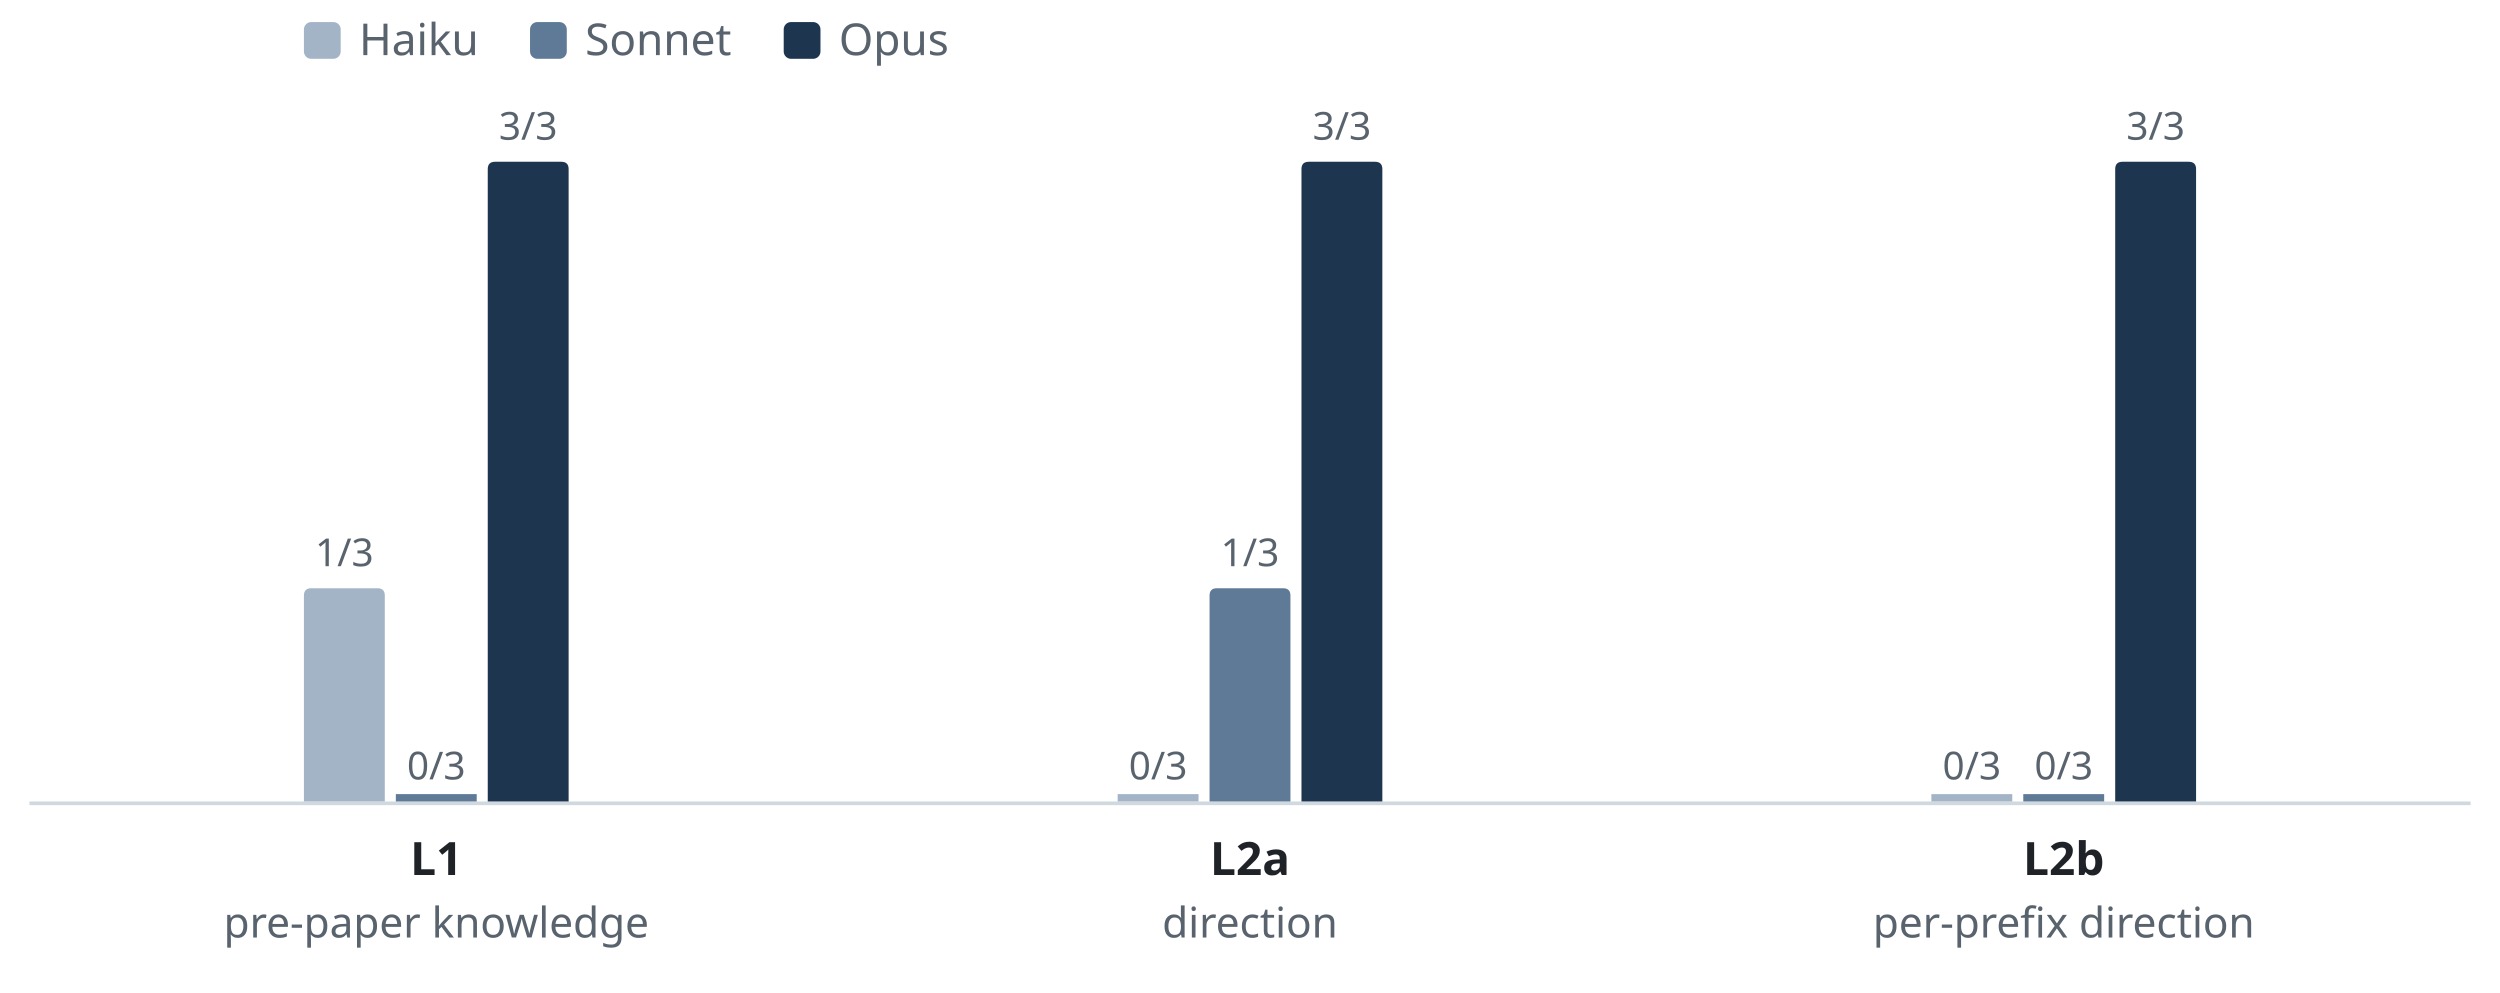
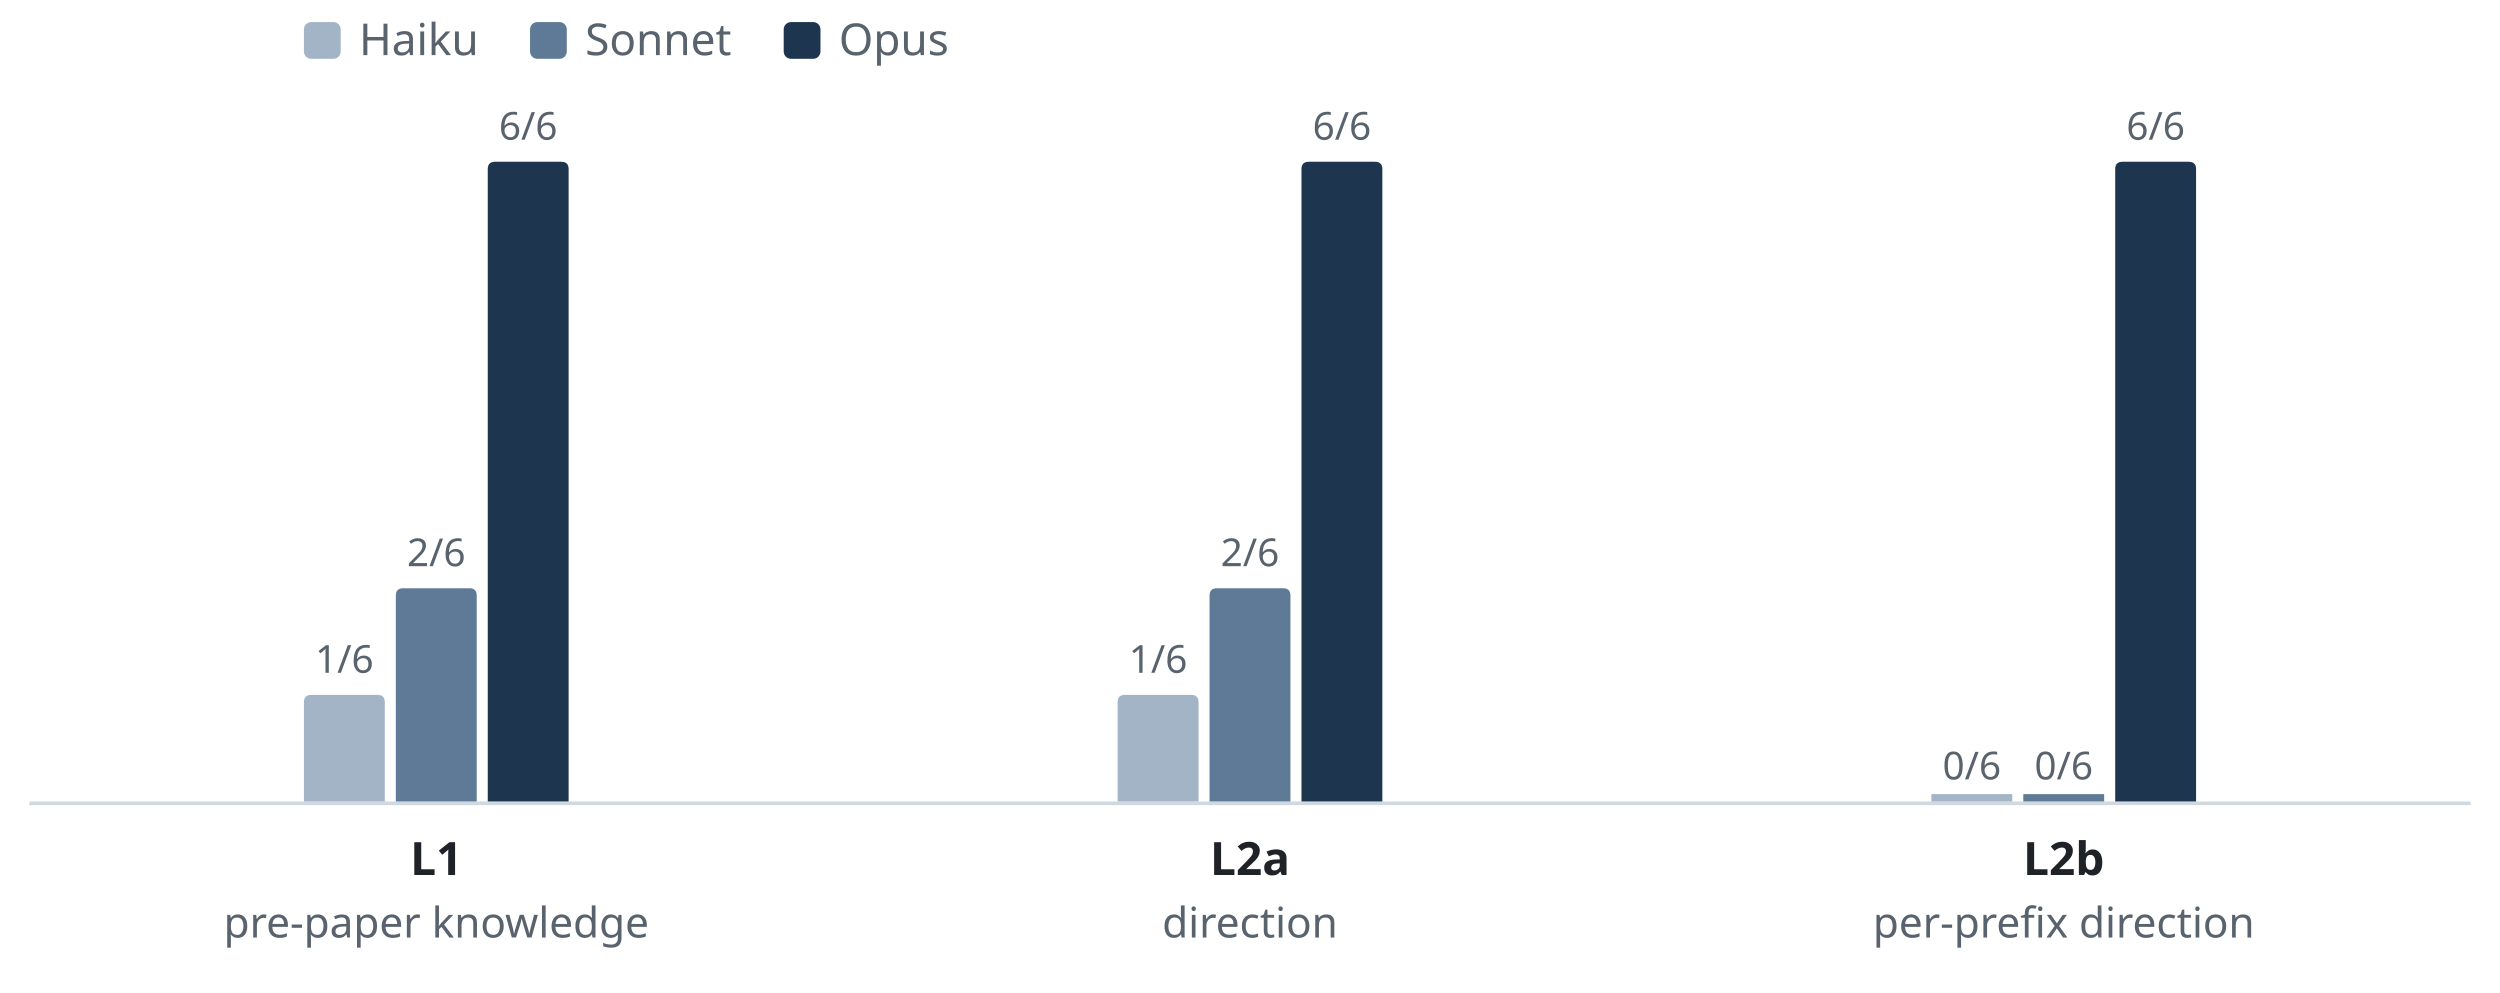
<svg xmlns="http://www.w3.org/2000/svg" width="680" height="270" viewBox="0 0 680 270" font-family="-apple-system, BlinkMacSystemFont, 'Segoe UI', 'Noto Sans', Helvetica, Arial, sans-serif" role="img" aria-labelledby="title desc">
  <rect x="82.667" y="6" width="10" height="10" rx="2" fill="#a3b4c7" />
  <text x="97.667" y="15" font-size="12" fill="#59636e">Haiku</text>
  <rect x="144.167" y="6" width="10" height="10" rx="2" fill="#5f7a96" />
  <text x="159.167" y="15" font-size="12" fill="#59636e">Sonnet</text>
  <rect x="213.167" y="6" width="10" height="10" rx="2" fill="#1e3550" />
  <text x="228.167" y="15" font-size="12" fill="#59636e">Opus</text>
  <line x1="8" x2="672" y1="218.5" y2="218.5" stroke="#d1d9e0" />
-   <path d="M82.667,218.0 V162.0 Q82.667,160.0 84.667,160.0 H102.667 Q104.667,160.0 104.667,162.0 V218.0 Z" fill="#a3b4c7" />
-   <text x="93.667" y="154.0" font-size="10.5" text-anchor="middle" fill="#59636e" font-variant-numeric="tabular-nums">1/3</text>
-   <rect x="107.667" y="216.0" width="22" height="2" fill="#5f7a96" />
-   <text x="118.667" y="212.0" font-size="10.5" text-anchor="middle" fill="#59636e" font-variant-numeric="tabular-nums">0/3</text>
+   <path d="M82.667,218.0 V191.0 Q82.667,189.0 84.667,189.0 H102.667 Q104.667,189.0 104.667,191.0 V218.0 Z" fill="#a3b4c7" />
+   <text x="93.667" y="183.0" font-size="10.5" text-anchor="middle" fill="#59636e" font-variant-numeric="tabular-nums">1/6</text>
+   <path d="M107.667,218.0 V162.0 Q107.667,160.0 109.667,160.0 H127.667 Q129.667,160.0 129.667,162.0 V218.0 Z" fill="#5f7a96" />
+   <text x="118.667" y="154.0" font-size="10.5" text-anchor="middle" fill="#59636e" font-variant-numeric="tabular-nums">2/6</text>
  <path d="M132.667,218.0 V46.0 Q132.667,44.0 134.667,44.0 H152.667 Q154.667,44.0 154.667,46.0 V218.0 Z" fill="#1e3550" />
-   <text x="143.667" y="38.0" font-size="10.5" text-anchor="middle" fill="#59636e" font-variant-numeric="tabular-nums">3/3</text>
+   <text x="143.667" y="38.0" font-size="10.5" text-anchor="middle" fill="#59636e" font-variant-numeric="tabular-nums">6/6</text>
  <text x="118.667" y="238" font-size="12.5" font-weight="600" text-anchor="middle" fill="#1f2328">L1</text>
  <text x="118.667" y="255" font-size="11.5" text-anchor="middle" fill="#59636e">pre-paper knowledge</text>
-   <rect x="304.0" y="216.0" width="22" height="2" fill="#a3b4c7" />
-   <text x="315.0" y="212.0" font-size="10.5" text-anchor="middle" fill="#59636e" font-variant-numeric="tabular-nums">0/3</text>
+   <path d="M304.0,218.0 V191.0 Q304.0,189.0 306.0,189.0 H324.0 Q326.0,189.0 326.0,191.0 V218.0 Z" fill="#a3b4c7" />
+   <text x="315.0" y="183.0" font-size="10.5" text-anchor="middle" fill="#59636e" font-variant-numeric="tabular-nums">1/6</text>
  <path d="M329.0,218.0 V162.0 Q329.0,160.0 331.0,160.0 H349.0 Q351.0,160.0 351.0,162.0 V218.0 Z" fill="#5f7a96" />
-   <text x="340.0" y="154.0" font-size="10.5" text-anchor="middle" fill="#59636e" font-variant-numeric="tabular-nums">1/3</text>
+   <text x="340.0" y="154.0" font-size="10.5" text-anchor="middle" fill="#59636e" font-variant-numeric="tabular-nums">2/6</text>
  <path d="M354.0,218.0 V46.0 Q354.0,44.0 356.0,44.0 H374.0 Q376.0,44.0 376.0,46.0 V218.0 Z" fill="#1e3550" />
-   <text x="365.0" y="38.0" font-size="10.5" text-anchor="middle" fill="#59636e" font-variant-numeric="tabular-nums">3/3</text>
+   <text x="365.0" y="38.0" font-size="10.5" text-anchor="middle" fill="#59636e" font-variant-numeric="tabular-nums">6/6</text>
  <text x="340.0" y="238" font-size="12.5" font-weight="600" text-anchor="middle" fill="#1f2328">L2a</text>
  <text x="340.0" y="255" font-size="11.5" text-anchor="middle" fill="#59636e">direction</text>
  <rect x="525.333" y="216.0" width="22" height="2" fill="#a3b4c7" />
-   <text x="536.333" y="212.0" font-size="10.5" text-anchor="middle" fill="#59636e" font-variant-numeric="tabular-nums">0/3</text>
+   <text x="536.333" y="212.0" font-size="10.5" text-anchor="middle" fill="#59636e" font-variant-numeric="tabular-nums">0/6</text>
  <rect x="550.333" y="216.0" width="22" height="2" fill="#5f7a96" />
-   <text x="561.333" y="212.0" font-size="10.5" text-anchor="middle" fill="#59636e" font-variant-numeric="tabular-nums">0/3</text>
+   <text x="561.333" y="212.0" font-size="10.5" text-anchor="middle" fill="#59636e" font-variant-numeric="tabular-nums">0/6</text>
  <path d="M575.333,218.0 V46.0 Q575.333,44.0 577.333,44.0 H595.333 Q597.333,44.0 597.333,46.0 V218.0 Z" fill="#1e3550" />
-   <text x="586.333" y="38.0" font-size="10.5" text-anchor="middle" fill="#59636e" font-variant-numeric="tabular-nums">3/3</text>
+   <text x="586.333" y="38.0" font-size="10.5" text-anchor="middle" fill="#59636e" font-variant-numeric="tabular-nums">6/6</text>
  <text x="561.333" y="238" font-size="12.5" font-weight="600" text-anchor="middle" fill="#1f2328">L2b</text>
  <text x="561.333" y="255" font-size="11.5" text-anchor="middle" fill="#59636e">per-prefix direction</text>
</svg>
